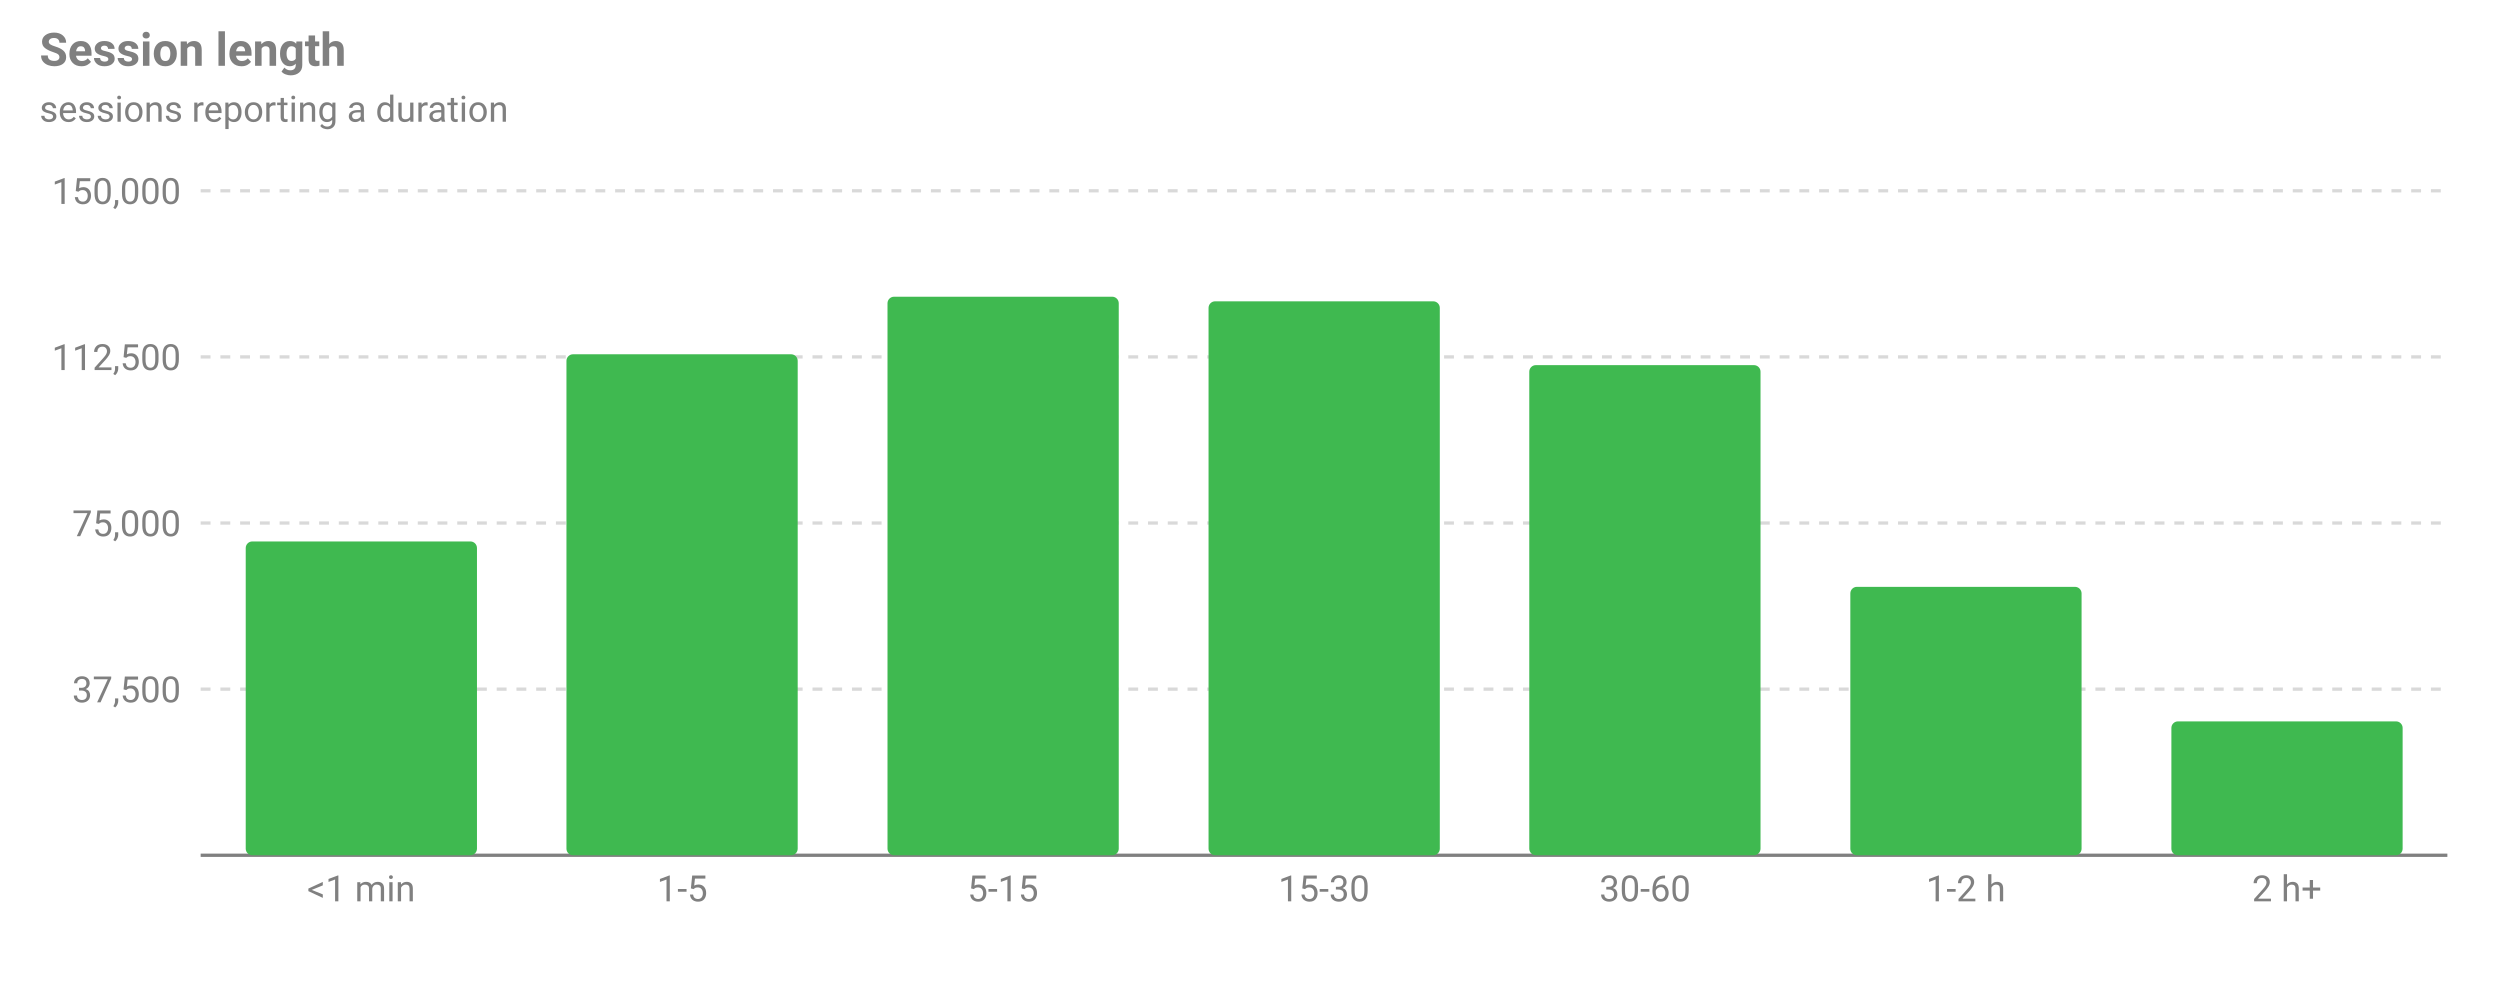
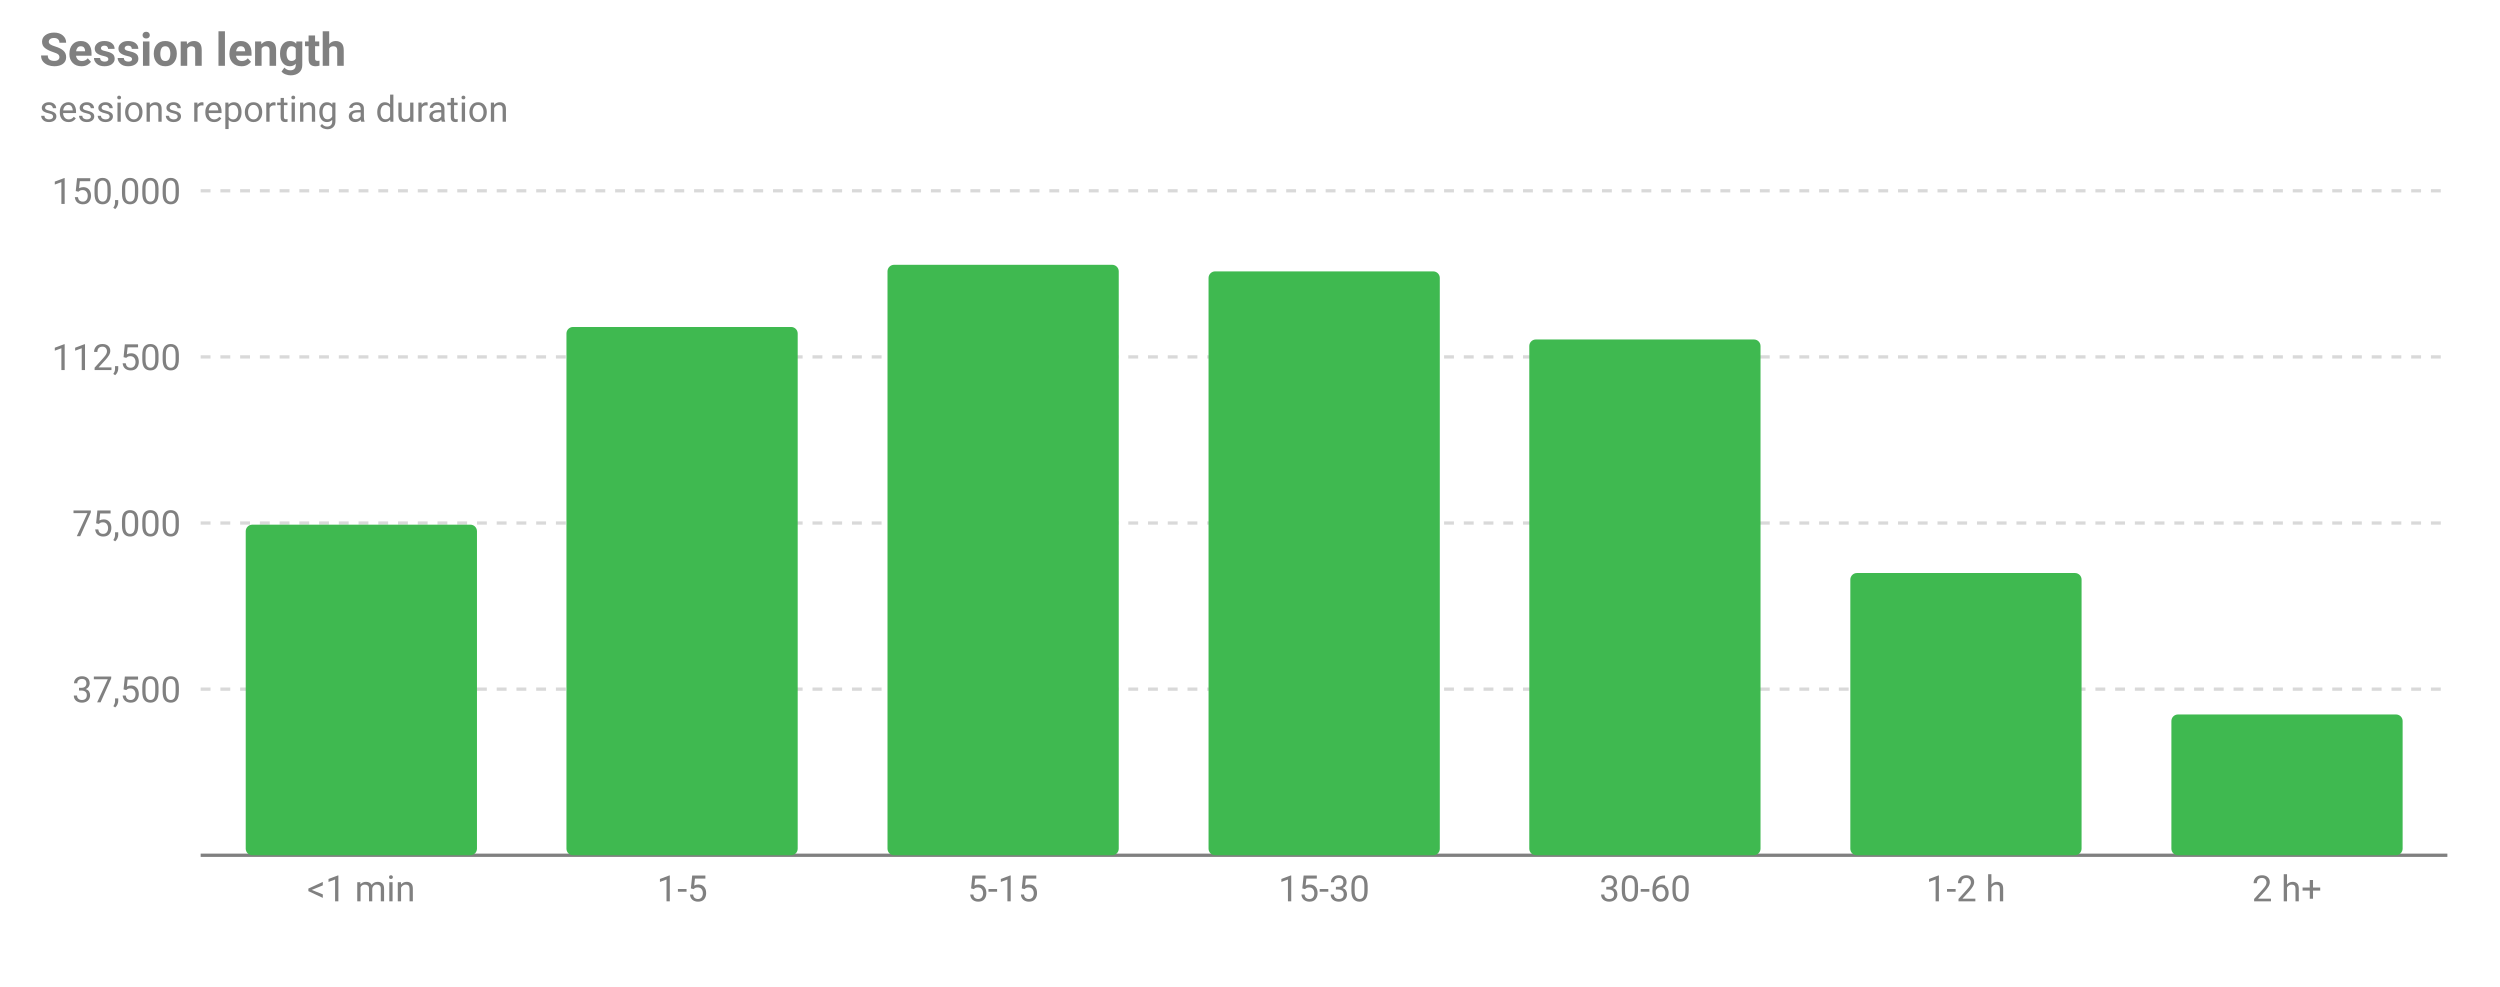
<svg xmlns="http://www.w3.org/2000/svg" width="760" height="300" viewBox="0 0 760 300" role="img" aria-label="Session length">
  <style>
  text{font-family:-apple-system,BlinkMacSystemFont,'Segoe UI',Roboto,Helvetica,Arial,sans-serif}
  .grid{stroke:#808080;stroke-opacity:.3;stroke-width:1}
  .axis{stroke:#808080;stroke-width:1}
  .lbl{fill:#808080;font-size:12px}
  .val{fill:#808080;font-size:12px;font-weight:600}
  .title{fill:#808080;font-size:14px;font-weight:700}
  .sub{fill:#808080;font-size:11px}
  .gap{fill:#808080;opacity:.12}
  .gaplbl{fill:#808080;font-size:10px;opacity:.85}
  .ico{fill:#808080}
  .t1{fill:#e3b341}
  .t2{fill:#d29922}
  .t3{fill:#b7860b}
  .t4{fill:#946f0f}
</style>
  <text x="12" y="20" class="title">Session length</text>
  <text x="12" y="37" class="sub">sessions reporting a duration</text>
  <line x1="61" y1="260" x2="744" y2="260" class="axis" />
  <line x1="61" y1="209.5" x2="744" y2="209.5" class="grid" stroke-dasharray="3 3" />
  <text x="55" y="213.5" class="sub" text-anchor="end">37,500</text>
  <line x1="61" y1="159.0" x2="744" y2="159.0" class="grid" stroke-dasharray="3 3" />
  <text x="55" y="163.0" class="sub" text-anchor="end">75,000</text>
  <line x1="61" y1="108.5" x2="744" y2="108.5" class="grid" stroke-dasharray="3 3" />
  <text x="55" y="112.5" class="sub" text-anchor="end">112,500</text>
  <line x1="61" y1="58.0" x2="744" y2="58.0" class="grid" stroke-dasharray="3 3" />
  <text x="55" y="62.0" class="sub" text-anchor="end">150,000</text>
-   <rect x="74.7" y="164.6" width="70.3" height="95.4" rx="2" fill="#3fb950" data-tip="&lt;1 min: 11% (70,818)" />
+   <rect x="74.7" y="159.5" width="70.3" height="100.5" rx="2" fill="#3fb950" data-tip="&lt;1 min: 11% (74,603)" />
  <text x="109.8" y="274" class="sub" text-anchor="middle">&lt;1 min</text>
-   <rect x="172.2" y="107.7" width="70.3" height="152.3" rx="2" fill="#3fb950" data-tip="1-5: 18% (113,111)" />
+   <rect x="172.2" y="99.4" width="70.3" height="160.6" rx="2" fill="#3fb950" data-tip="1-5: 18% (119,285)" />
  <text x="207.4" y="274" class="sub" text-anchor="middle">1-5</text>
-   <rect x="269.8" y="90.2" width="70.3" height="169.8" rx="2" fill="#3fb950" data-tip="5-15: 20% (126,061)" />
+   <rect x="269.8" y="80.5" width="70.3" height="179.5" rx="2" fill="#3fb950" data-tip="5-15: 20% (133,311)" />
  <text x="304.9" y="274" class="sub" text-anchor="middle">5-15</text>
-   <rect x="367.4" y="91.6" width="70.3" height="168.4" rx="2" fill="#3fb950" data-tip="15-30: 20% (125,014)" />
+   <rect x="367.4" y="82.5" width="70.3" height="177.5" rx="2" fill="#3fb950" data-tip="15-30: 20% (131,844)" />
  <text x="402.5" y="274" class="sub" text-anchor="middle">15-30</text>
-   <rect x="464.9" y="111.0" width="70.3" height="149.0" rx="2" fill="#3fb950" data-tip="30-60: 17% (110,655)" />
+   <rect x="464.9" y="103.2" width="70.3" height="156.8" rx="2" fill="#3fb950" data-tip="30-60: 17% (116,452)" />
  <text x="500.1" y="274" class="sub" text-anchor="middle">30-60</text>
-   <rect x="562.5" y="178.4" width="70.3" height="81.6" rx="2" fill="#3fb950" data-tip="1-2 h: 10% (60,590)" />
+   <rect x="562.5" y="174.2" width="70.3" height="85.8" rx="2" fill="#3fb950" data-tip="1-2 h: 9% (63,691)" />
  <text x="597.6" y="274" class="sub" text-anchor="middle">1-2 h</text>
-   <rect x="660.1" y="219.3" width="70.3" height="40.7" rx="2" fill="#3fb950" data-tip="2 h+: 5% (30,252)" />
+   <rect x="660.1" y="217.2" width="70.3" height="42.8" rx="2" fill="#3fb950" data-tip="2 h+: 5% (31,756)" />
  <text x="695.2" y="274" class="sub" text-anchor="middle">2 h+</text>
</svg>
